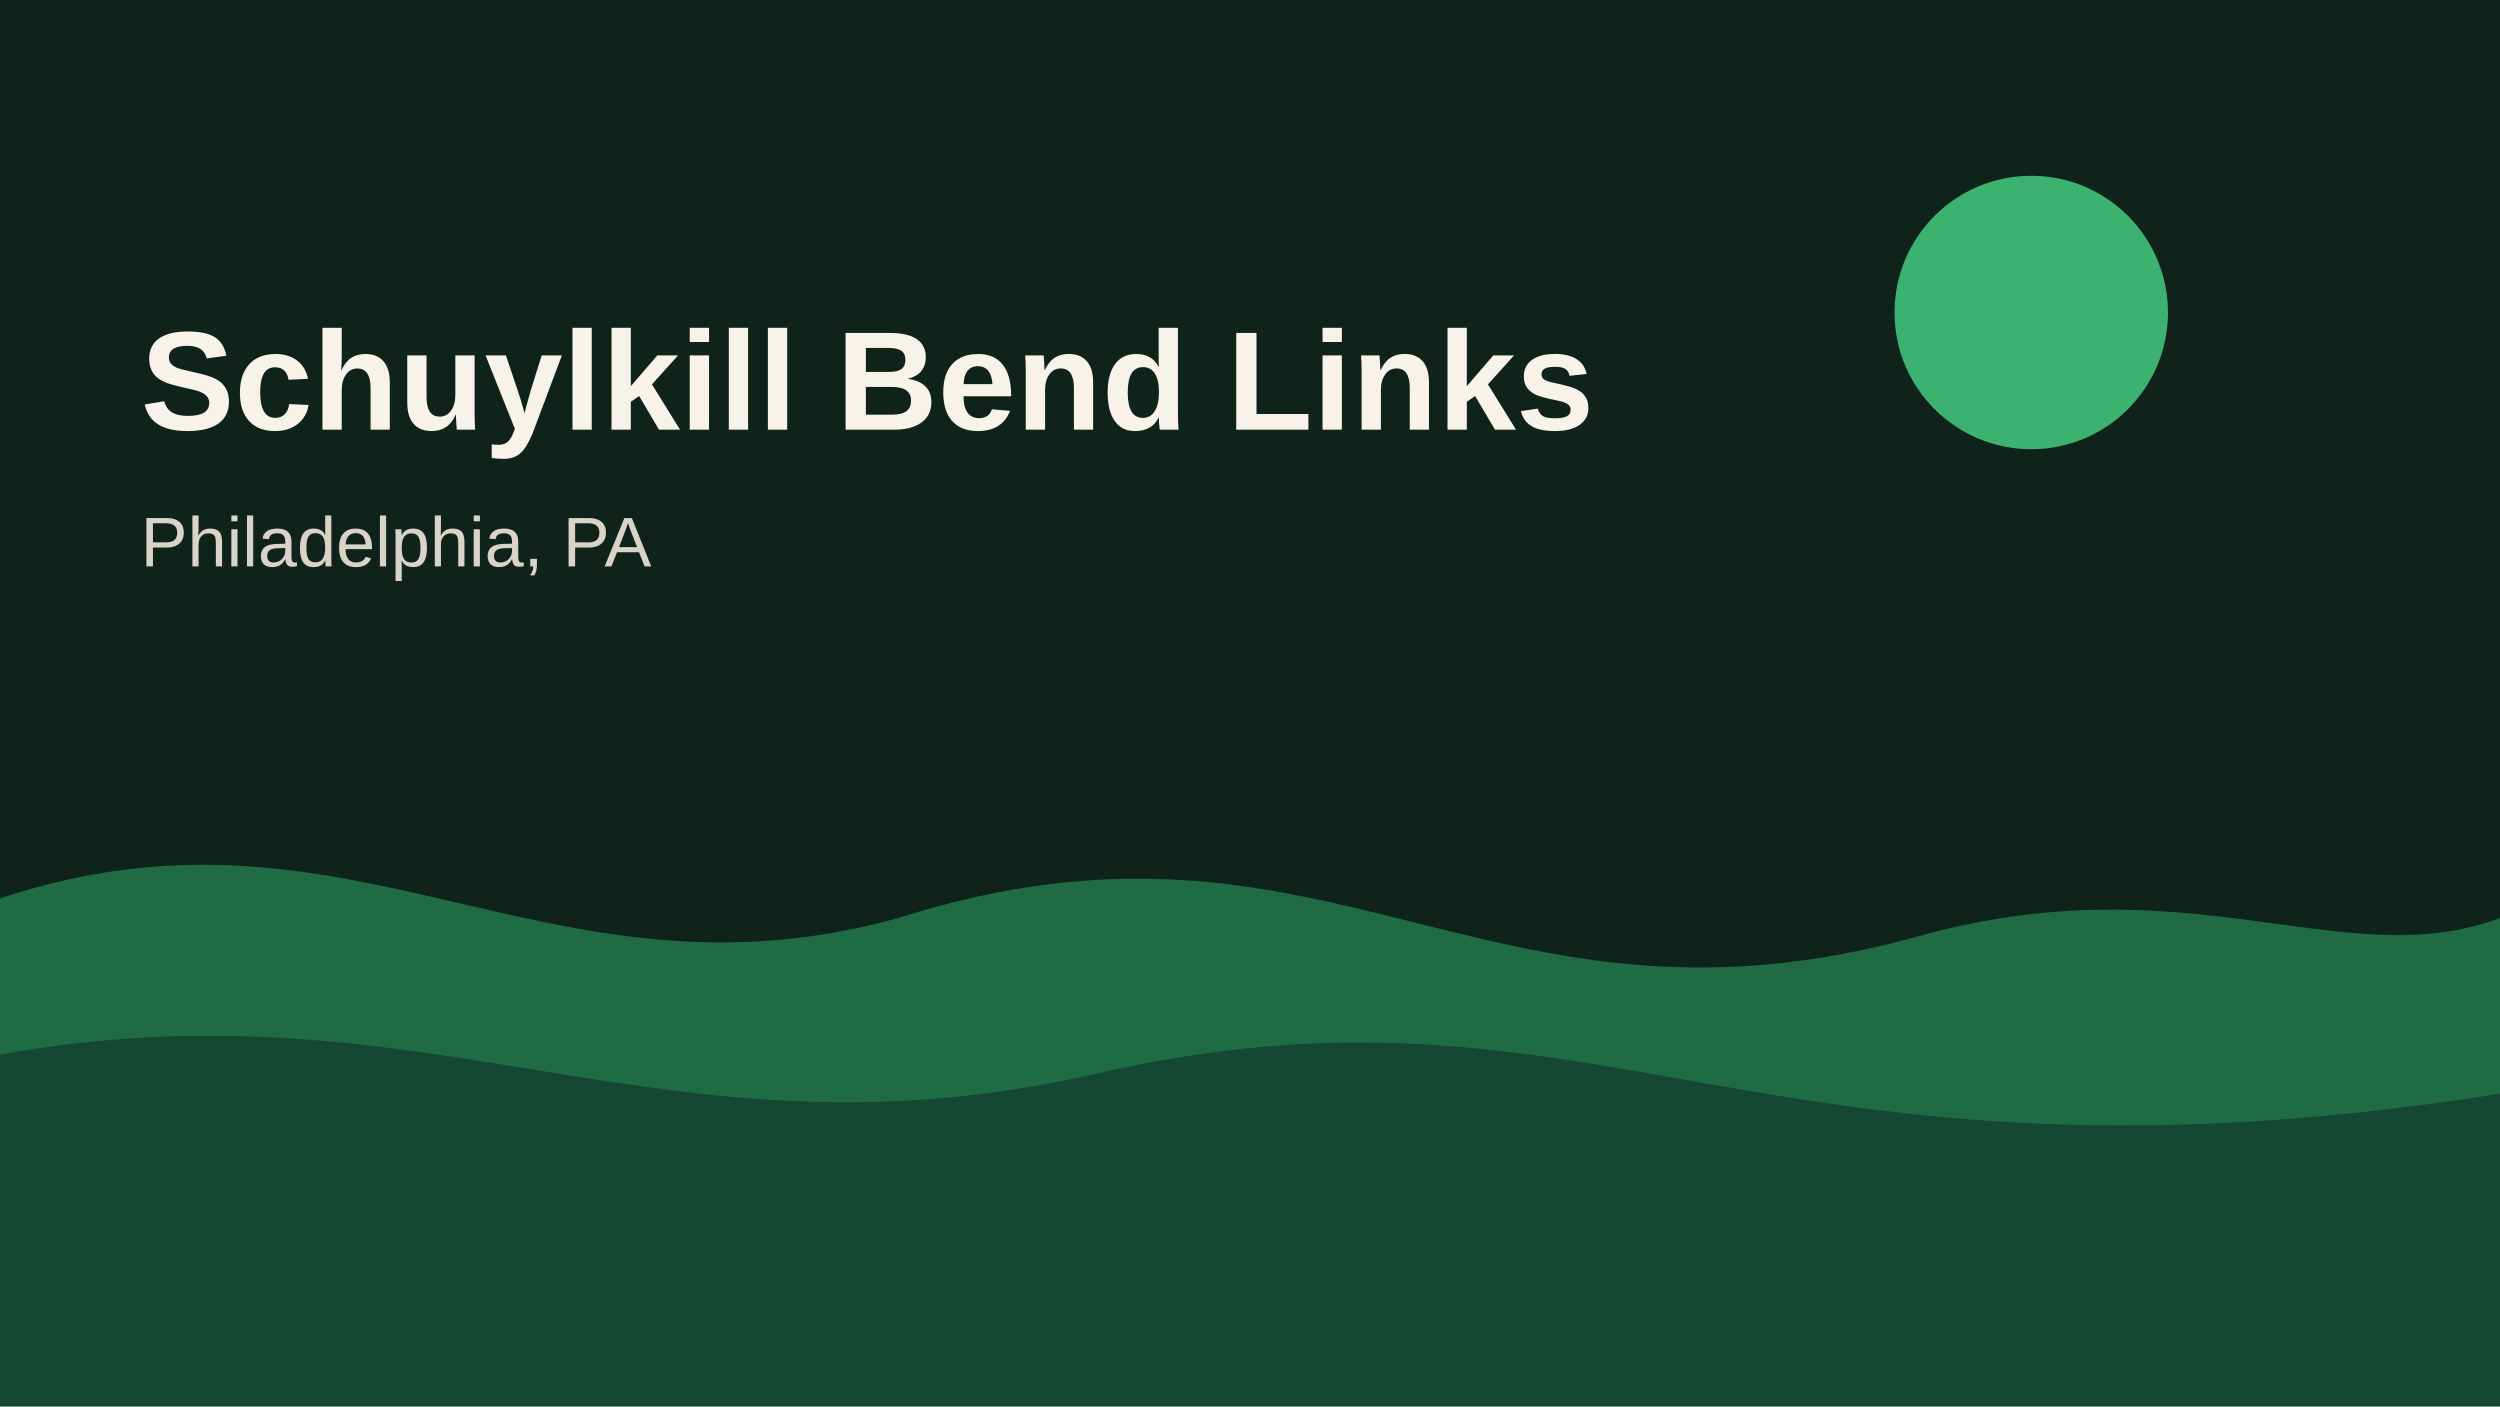
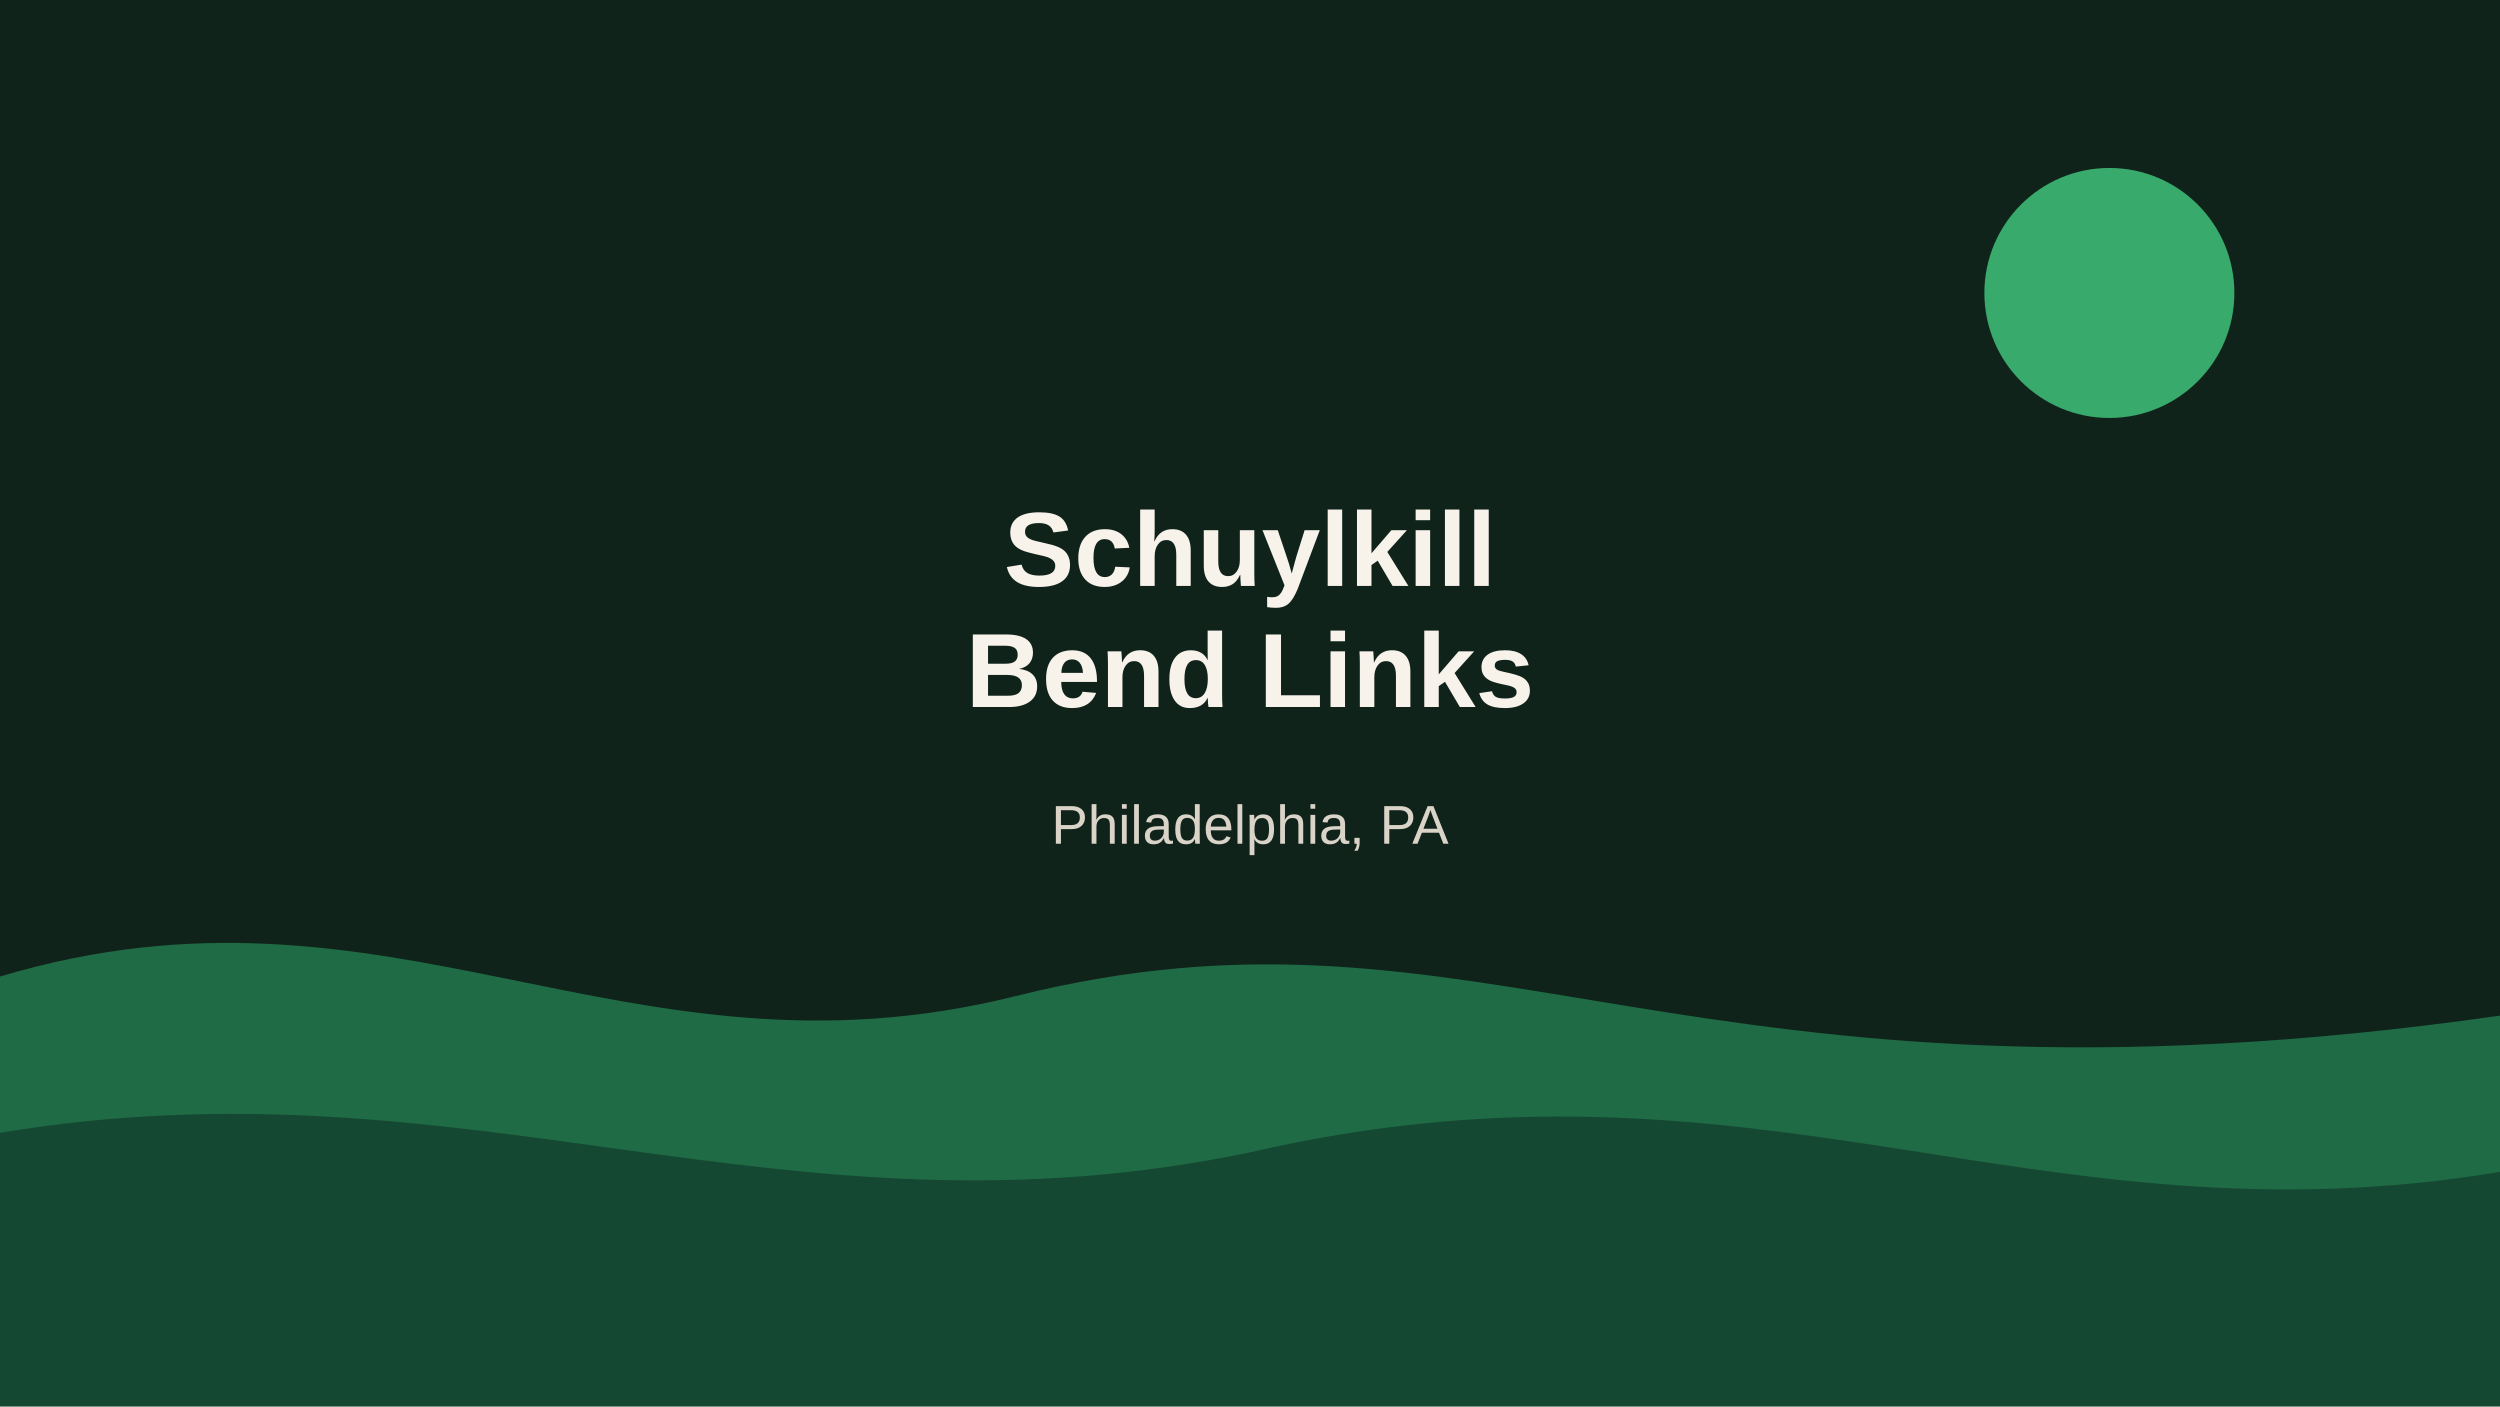
<svg xmlns="http://www.w3.org/2000/svg" viewBox="0 0 1280 720" role="img" aria-label="Schuylkill Bend Links">
  <rect width="1280" height="720" fill="#10231a" />
-   <path d="M0 460 C180 400 280 520 460 470 C680 400 760 540 980 480 C1120 440 1200 500 1280 470 L1280 720 L0 720 Z" fill="#1f6b45" />
-   <path d="M0 540 C220 500 340 600 560 550 C820 490 900 620 1280 560 L1280 720 L0 720 Z" fill="#154832" />
-   <circle cx="1040" cy="160" r="70" fill="#40c27a" opacity="0.9" />
-   <text x="72" y="220" font-family="Arial, sans-serif" font-size="72" font-weight="700" fill="#f7f2ea">Schuylkill Bend Links</text>
-   <text x="72" y="290" font-family="Arial, sans-serif" font-size="36" fill="#d9d3c8">Philadelphia, PA</text>
+   <path d="M0 500 C200 440 320 560 520 510 C760 450 860 580 1280 520 L1280 720 L0 720 Z" fill="#1f6b45" />
+   <path d="M0 580 C240 540 400 640 640 590 C900 530 1040 640 1280 600 L1280 720 L0 720 Z" fill="#154832" />
+   <circle cx="1080" cy="150" r="64" fill="#40c27a" opacity="0.85" />
+   <text x="640" y="300" text-anchor="middle" font-family="Arial, sans-serif" font-size="54" font-weight="700" fill="#f7f2ea">Schuylkill</text>
+   <text x="640" y="362" text-anchor="middle" font-family="Arial, sans-serif" font-size="54" font-weight="700" fill="#f7f2ea">Bend Links</text>
+   <text x="640" y="432" text-anchor="middle" font-family="Arial, sans-serif" font-size="28" fill="#d9d3c8">Philadelphia, PA</text>
</svg>
